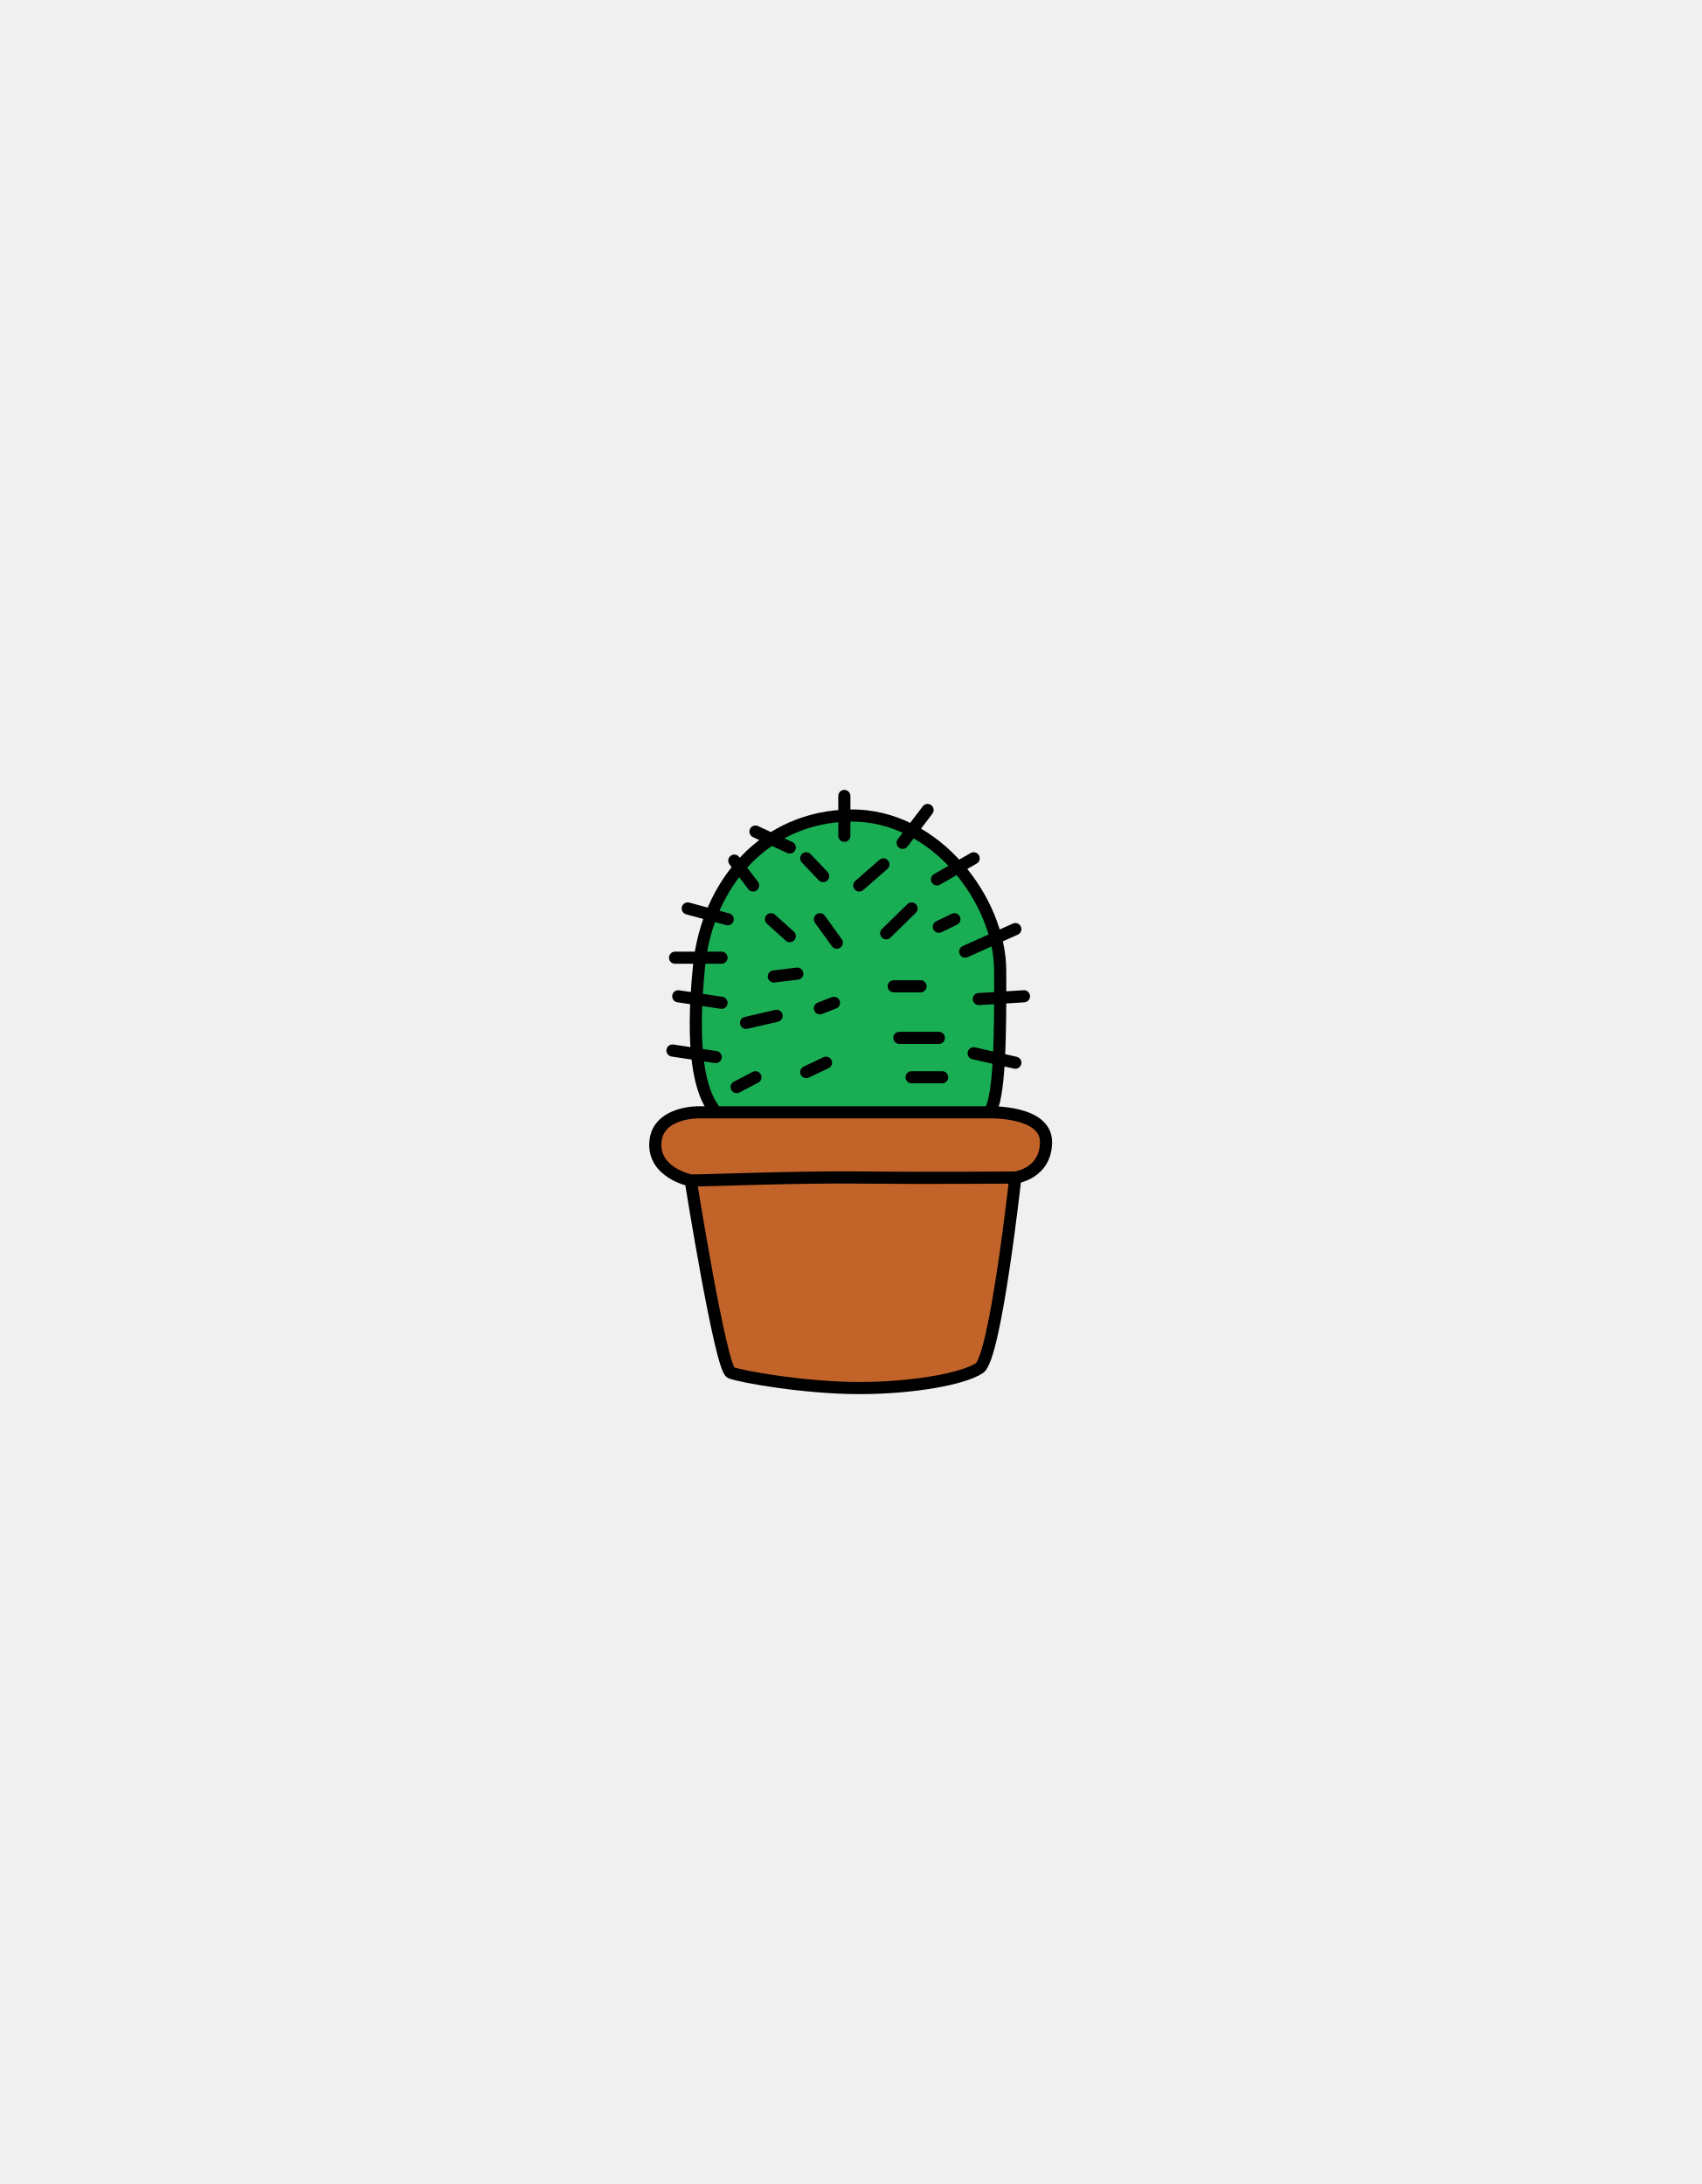
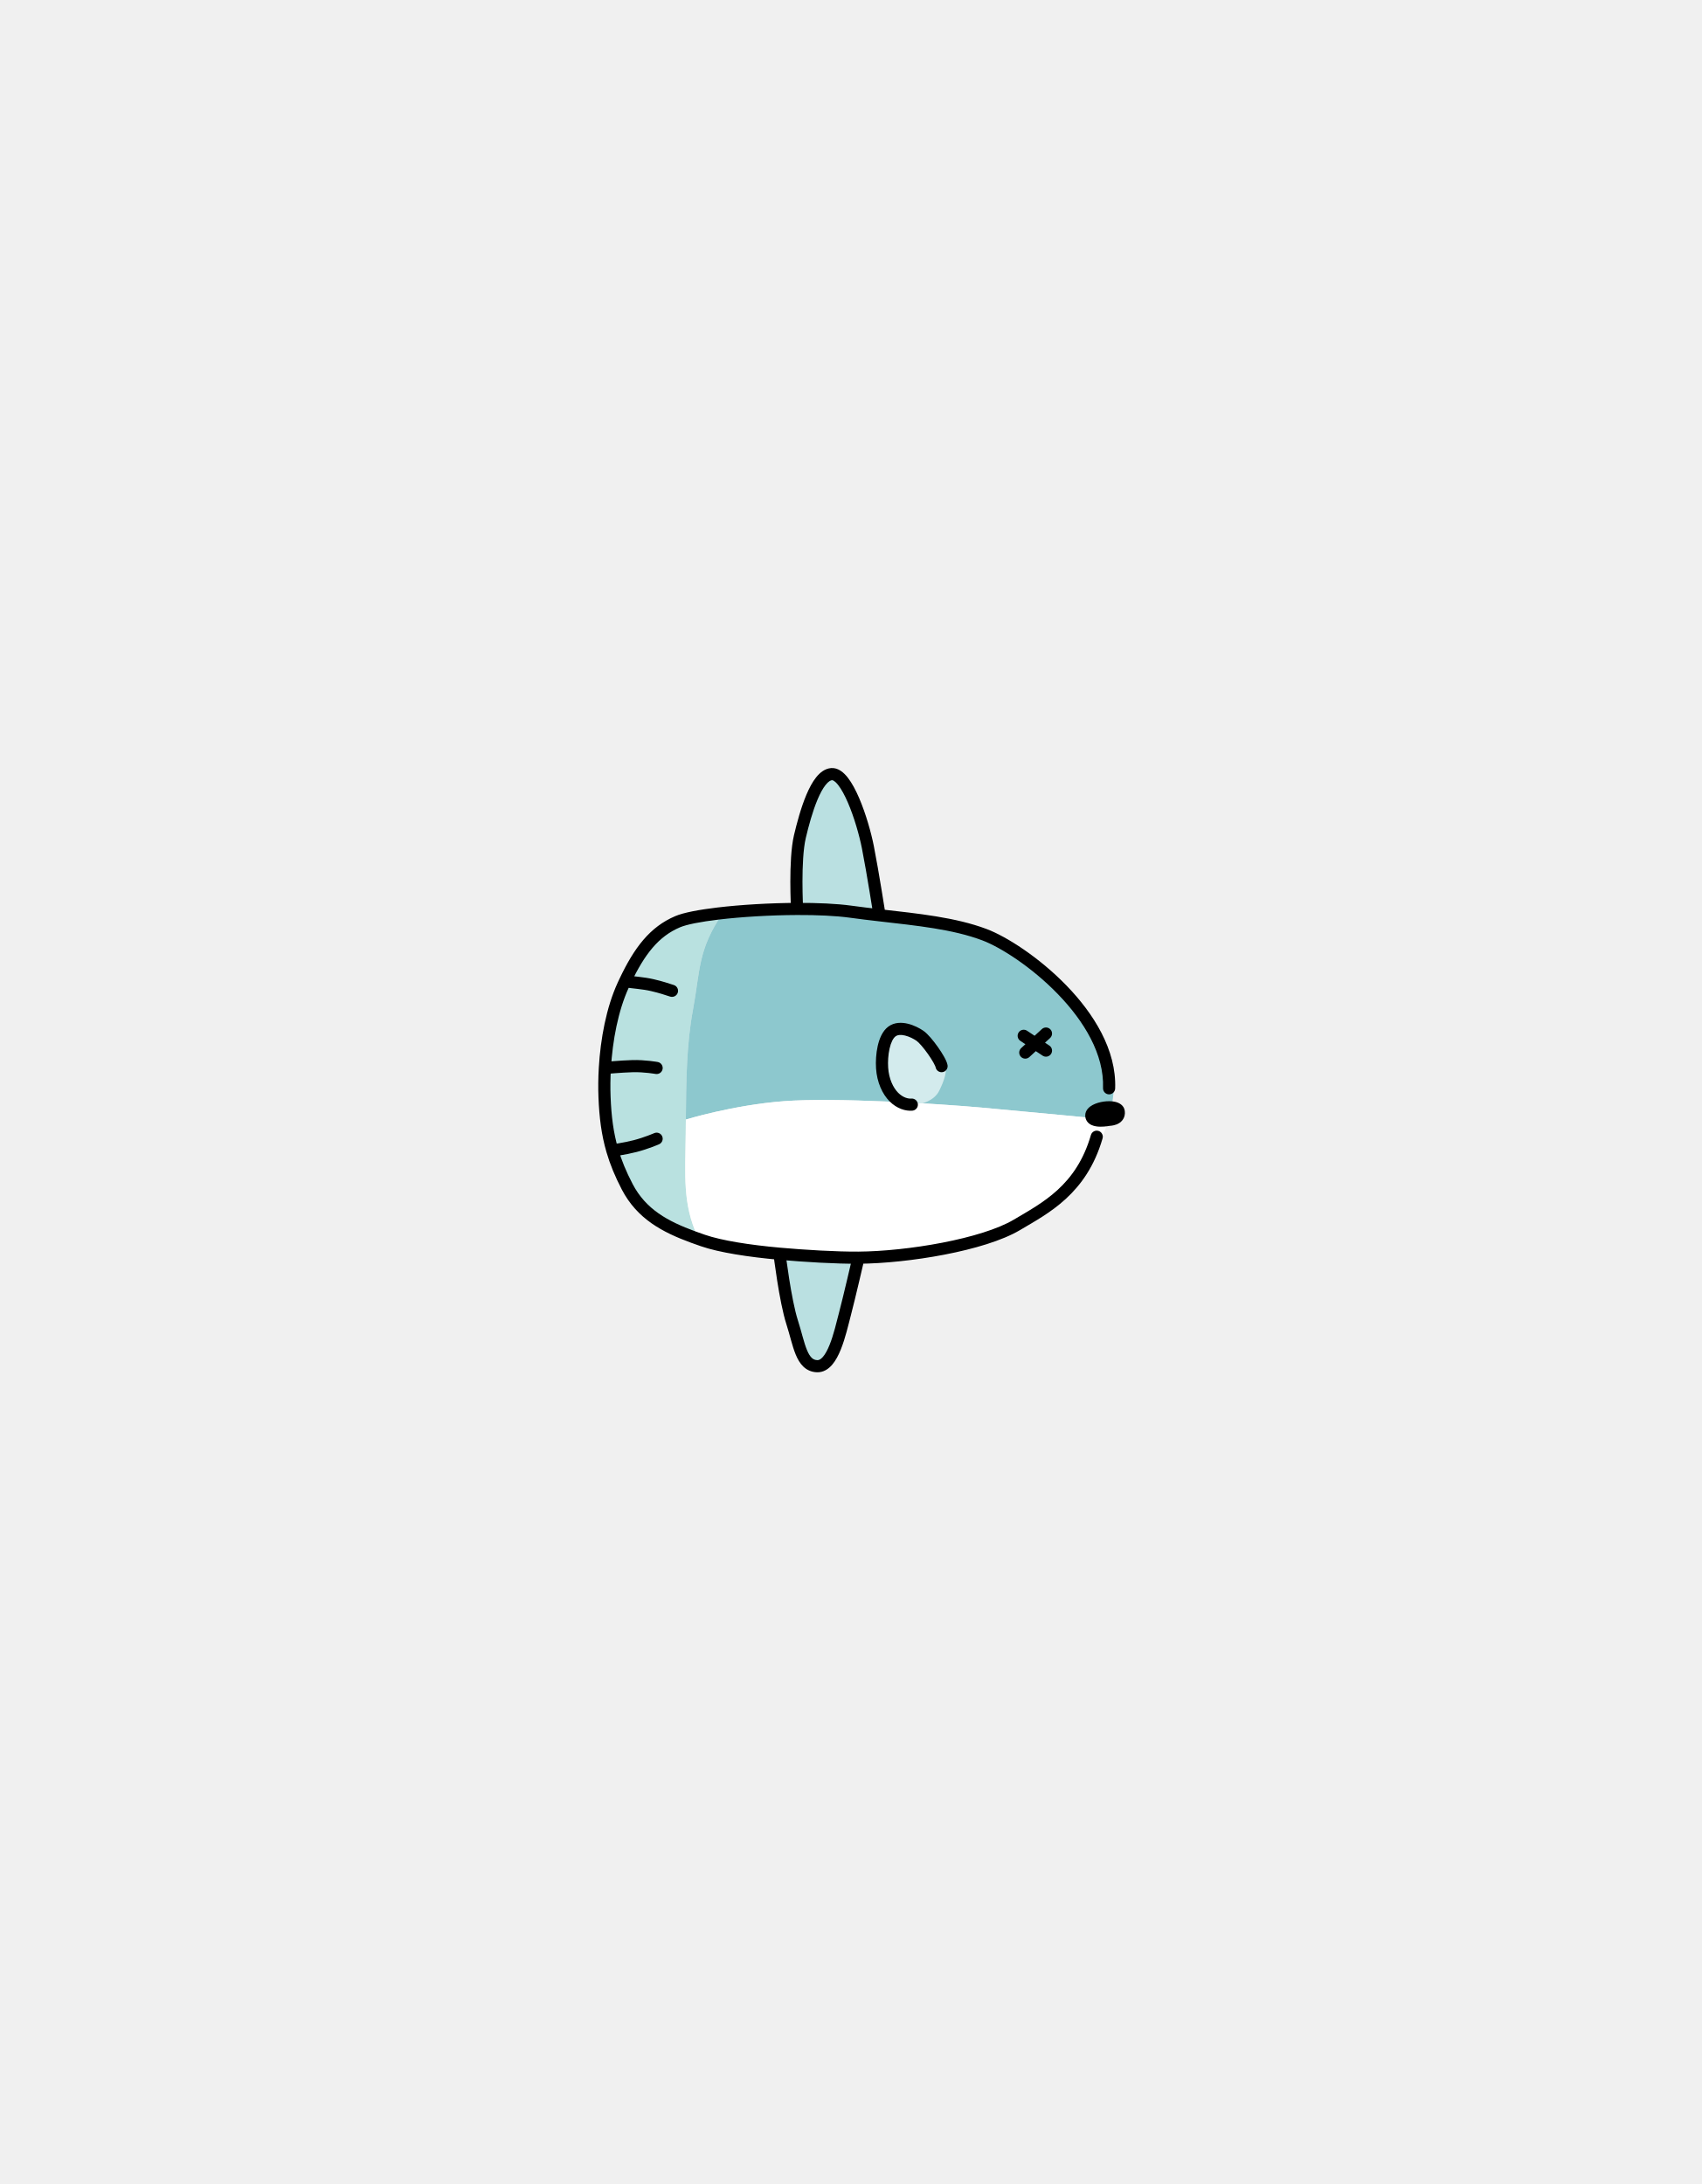
<svg xmlns="http://www.w3.org/2000/svg" width="701" height="900" viewBox="0 0 701 900" fill="none">
-   <path d="M354.045 485.242C380.677 485.544 418.354 485.242 418.354 485.242C418.354 485.242 430.894 483.727 431 470.689C431.105 457.652 407.658 458.375 407.658 458.375H295.139H288.034C288.034 458.375 270.996 457.978 270.042 470.689C269.089 483.401 284.592 486.449 284.592 486.449C288.034 486.6 327.414 484.94 354.045 485.242Z" fill="#C26329" />
-   <path d="M301.159 565.663C305.395 567.323 331.651 572 354.045 572C376.44 572 396.851 568.182 403.525 563.806C410.2 559.431 418.354 485.242 418.354 485.242C418.354 485.242 380.677 485.544 354.045 485.242C327.414 484.94 288.034 486.6 284.592 486.449C284.592 486.449 296.922 564.003 301.159 565.663Z" fill="#C26329" />
-   <path d="M288.034 398.044C284.592 432.081 288.034 450.456 295.139 458.375H407.658C411.811 453.114 412.275 427.767 412.1 399.649C411.925 371.531 385.91 335.709 350.571 336.069C315.232 336.429 291.477 364.007 288.034 398.044Z" fill="#1AAE54" />
-   <path d="M288.034 458.375L287.976 460.874L288.005 460.875H288.034V458.375ZM407.658 458.375V460.875H407.696L407.735 460.873L407.658 458.375ZM294.534 438.075C295.899 438.281 297.173 437.342 297.379 435.977C297.585 434.611 296.646 433.337 295.28 433.131L294.534 438.075ZM277.46 430.439C276.095 430.233 274.821 431.172 274.614 432.538C274.408 433.903 275.348 435.177 276.713 435.383L277.46 430.439ZM284.592 434.045L284.965 431.573L284.965 431.573L284.592 434.045ZM296.913 415.718C298.278 415.924 299.552 414.985 299.758 413.619C299.964 412.254 299.025 410.98 297.66 410.774L296.913 415.718ZM279.839 408.082C278.474 407.876 277.2 408.815 276.994 410.181C276.787 411.546 277.727 412.82 279.092 413.026L279.839 408.082ZM286.971 411.688L287.345 409.216L287.345 409.216L286.971 411.688ZM297.286 397.155C298.667 397.155 299.786 396.036 299.786 394.655C299.786 393.275 298.667 392.155 297.286 392.155V397.155ZM278.144 392.155C276.763 392.155 275.644 393.275 275.644 394.655C275.644 396.036 276.763 397.155 278.144 397.155V392.155ZM299.193 381.226C300.526 381.586 301.899 380.797 302.258 379.464C302.618 378.131 301.829 376.759 300.496 376.399L299.193 381.226ZM284.027 371.955C282.694 371.596 281.321 372.385 280.962 373.718C280.602 375.051 281.391 376.423 282.724 376.783L284.027 371.955ZM328.818 403.707C330.188 403.543 331.167 402.298 331.003 400.927C330.839 399.556 329.594 398.578 328.224 398.742L328.818 403.707ZM318.536 399.901C317.165 400.065 316.186 401.31 316.35 402.681C316.514 404.052 317.759 405.03 319.13 404.866L318.536 399.901ZM320.556 421.049C321.901 420.739 322.741 419.398 322.432 418.052C322.122 416.707 320.78 415.867 319.435 416.176L320.556 421.049ZM306.84 419.074C305.495 419.384 304.655 420.726 304.965 422.071C305.274 423.417 306.616 424.257 307.962 423.947L306.84 419.074ZM308.314 366.411C309.147 367.512 310.715 367.729 311.816 366.895C312.917 366.062 313.134 364.494 312.301 363.393L308.314 366.411ZM304.551 353.153C303.717 352.052 302.149 351.836 301.048 352.669C299.948 353.502 299.731 355.07 300.564 356.171L304.551 353.153ZM324.367 351.52C325.62 352.101 327.106 351.558 327.688 350.305C328.269 349.053 327.726 347.567 326.473 346.985L324.367 351.52ZM312.329 340.416C311.077 339.835 309.59 340.378 309.009 341.63C308.427 342.883 308.971 344.369 310.223 344.951L312.329 340.416ZM345.396 344.422C345.396 345.803 346.515 346.922 347.896 346.922C349.277 346.922 350.396 345.803 350.396 344.422L345.396 344.422ZM350.396 328C350.396 326.619 349.277 325.5 347.896 325.5C346.515 325.5 345.396 326.619 345.396 328L350.396 328ZM369.931 345.809C369.096 346.908 369.31 348.476 370.41 349.311C371.51 350.146 373.078 349.932 373.913 348.832L369.931 345.809ZM384.182 335.308C385.017 334.208 384.802 332.64 383.703 331.805C382.603 330.97 381.035 331.185 380.2 332.284L384.182 335.308ZM384.819 360.223C383.623 360.912 383.211 362.44 383.899 363.637C384.588 364.834 386.116 365.246 387.313 364.557L384.819 360.223ZM402.426 355.863C403.623 355.175 404.035 353.646 403.346 352.449C402.658 351.253 401.129 350.841 399.932 351.529L402.426 355.863ZM403.31 409.188C401.93 409.188 400.81 410.307 400.81 411.688C400.81 413.069 401.93 414.188 403.31 414.188V409.188ZM422.071 413.049C423.449 412.96 424.494 411.771 424.406 410.393C424.317 409.016 423.128 407.97 421.751 408.059L422.071 413.049ZM401.731 431.607C400.384 431.302 399.046 432.146 398.741 433.493C398.436 434.84 399.28 436.178 400.627 436.483L401.731 431.607ZM417.802 440.371C419.149 440.676 420.488 439.832 420.793 438.485C421.097 437.138 420.253 435.8 418.906 435.495L417.802 440.371ZM396.668 389.863C395.408 390.428 394.845 391.908 395.411 393.167C395.976 394.427 397.455 394.99 398.715 394.425L396.668 389.863ZM419.378 385.151C420.638 384.585 421.2 383.106 420.635 381.846C420.07 380.587 418.59 380.024 417.331 380.589L419.378 385.151ZM363.392 382.822C362.405 383.788 362.388 385.371 363.354 386.357C364.319 387.344 365.902 387.361 366.889 386.395L363.392 382.822ZM377.352 376.156C378.339 375.19 378.356 373.607 377.39 372.62C376.424 371.634 374.841 371.617 373.855 372.582L377.352 376.156ZM368.241 403.941C366.86 403.941 365.741 405.06 365.741 406.441C365.741 407.822 366.86 408.941 368.241 408.941V403.941ZM379.285 408.941C380.665 408.941 381.785 407.822 381.785 406.441C381.785 405.06 380.665 403.941 379.285 403.941V408.941ZM370.566 425.193C369.185 425.193 368.066 426.313 368.066 427.693C368.066 429.074 369.185 430.193 370.566 430.193V425.193ZM386.841 430.193C388.222 430.193 389.341 429.074 389.341 427.693C389.341 426.313 388.222 425.193 386.841 425.193V430.193ZM375.603 441.422C374.223 441.422 373.103 442.542 373.103 443.922C373.103 445.303 374.223 446.422 375.603 446.422V441.422ZM388.197 446.422C389.578 446.422 390.697 445.303 390.697 443.922C390.697 442.542 389.578 441.422 388.197 441.422V446.422ZM341.412 440.191C342.659 439.599 343.19 438.108 342.598 436.861C342.006 435.614 340.515 435.083 339.267 435.675L341.412 440.191ZM331.13 439.539C329.882 440.131 329.351 441.622 329.944 442.87C330.536 444.117 332.027 444.648 333.274 444.056L331.13 439.539ZM312.436 446.137C313.659 445.497 314.131 443.986 313.491 442.763C312.851 441.54 311.34 441.067 310.117 441.708L312.436 446.137ZM302.367 445.765C301.143 446.405 300.671 447.916 301.311 449.139C301.952 450.362 303.462 450.835 304.685 450.195L302.367 445.765ZM323.751 387.629C324.778 388.551 326.359 388.465 327.281 387.438C328.203 386.41 328.118 384.83 327.09 383.907L323.751 387.629ZM319.34 376.952C318.312 376.03 316.732 376.115 315.81 377.143C314.887 378.171 314.973 379.751 316 380.673L319.34 376.952ZM337.365 362.76C338.316 363.761 339.898 363.801 340.899 362.85C341.9 361.899 341.941 360.317 340.99 359.316L337.365 362.76ZM334.014 351.974C333.063 350.973 331.481 350.933 330.48 351.884C329.479 352.835 329.438 354.417 330.389 355.418L334.014 351.974ZM352.399 363.021C351.36 363.93 351.255 365.51 352.164 366.549C353.074 367.588 354.653 367.693 355.692 366.783L352.399 363.021ZM365.625 358.089C366.663 357.18 366.768 355.6 365.859 354.561C364.95 353.522 363.37 353.417 362.331 354.327L365.625 358.089ZM385.753 379.653C384.51 380.254 383.989 381.749 384.59 382.992C385.191 384.235 386.686 384.756 387.929 384.155L385.753 379.653ZM394.323 381.063C395.566 380.462 396.087 378.968 395.486 377.725C394.885 376.481 393.39 375.961 392.147 376.562L394.323 381.063ZM344.545 415.574C345.831 415.071 346.465 413.62 345.962 412.335C345.458 411.049 344.008 410.415 342.722 410.918L344.545 415.574ZM336.91 413.193C335.624 413.697 334.99 415.147 335.493 416.433C335.996 417.718 337.446 418.353 338.732 417.849L336.91 413.193ZM342.769 389.936C343.577 391.056 345.14 391.308 346.26 390.5C347.379 389.691 347.631 388.129 346.823 387.009L342.769 389.936ZM339.848 377.349C339.039 376.23 337.477 375.978 336.357 376.786C335.238 377.594 334.986 379.157 335.794 380.276L339.848 377.349ZM300.247 567.991C301.547 568.5 304.199 569.14 307.577 569.806C311.036 570.488 315.462 571.236 320.448 571.93C330.41 573.316 342.695 574.5 354.045 574.5L354.045 569.5C343.001 569.5 330.961 568.345 321.137 566.978C316.231 566.295 311.899 565.562 308.544 564.9C305.107 564.223 302.889 563.656 302.07 563.335L300.247 567.991ZM354.045 574.5C365.375 574.5 376.219 573.535 385.104 572.008C393.858 570.503 401.088 568.393 404.896 565.897L402.155 561.715C399.288 563.595 392.976 565.582 384.257 567.08C375.669 568.556 365.11 569.5 354.045 569.5L354.045 574.5ZM404.896 565.897C405.848 565.273 406.513 564.271 406.988 563.398C407.503 562.451 407.983 561.293 408.437 560.004C409.347 557.422 410.238 554.055 411.097 550.233C412.82 542.574 414.476 532.82 415.915 523.255C417.356 513.679 418.587 504.246 419.457 497.209C419.892 493.69 420.238 490.769 420.474 488.726C420.593 487.705 420.684 486.903 420.745 486.356C420.776 486.083 420.8 485.873 420.815 485.732C420.823 485.661 420.829 485.607 420.833 485.571C420.835 485.553 420.837 485.539 420.838 485.53C420.838 485.525 420.839 485.521 420.839 485.519C420.839 485.518 420.839 485.517 420.839 485.516C420.839 485.516 420.839 485.515 418.354 485.242C415.869 484.969 415.869 484.969 415.869 484.97C415.869 484.97 415.869 484.971 415.869 484.972C415.869 484.974 415.868 484.977 415.868 484.982C415.867 484.99 415.865 485.004 415.863 485.021C415.86 485.056 415.854 485.109 415.846 485.179C415.83 485.318 415.807 485.525 415.777 485.796C415.716 486.338 415.625 487.135 415.507 488.151C415.272 490.182 414.928 493.091 414.495 496.596C413.628 503.606 412.403 512.993 410.971 522.511C409.537 532.04 407.902 541.654 406.219 549.136C405.376 552.885 404.535 556.032 403.721 558.344C403.313 559.503 402.934 560.387 402.596 561.008C402.218 561.703 402.037 561.792 402.155 561.715L404.896 565.897ZM418.354 485.242C418.334 482.742 418.334 482.742 418.334 482.742C418.334 482.742 418.333 482.742 418.333 482.742C418.331 482.742 418.33 482.742 418.327 482.742C418.323 482.742 418.316 482.742 418.307 482.742C418.289 482.743 418.262 482.743 418.226 482.743C418.154 482.744 418.047 482.744 417.906 482.745C417.624 482.748 417.206 482.751 416.666 482.755C415.584 482.762 414.009 482.773 412.036 482.785C408.09 482.808 402.55 482.836 396.179 482.855C383.434 482.893 367.371 482.893 354.074 482.742L354.017 487.742C367.351 487.893 383.442 487.893 396.194 487.855C402.571 487.836 408.116 487.808 412.066 487.785C414.041 487.773 415.618 487.762 416.701 487.754C417.243 487.751 417.661 487.747 417.944 487.745C418.085 487.744 418.193 487.743 418.265 487.743C418.301 487.743 418.328 487.742 418.347 487.742C418.356 487.742 418.363 487.742 418.367 487.742C418.37 487.742 418.371 487.742 418.372 487.742C418.373 487.742 418.373 487.742 418.374 487.742C418.374 487.742 418.374 487.742 418.354 485.242ZM354.074 482.742C340.707 482.591 324.164 482.932 310.557 483.29C296.823 483.652 286.306 484.022 284.702 483.952L284.483 488.947C286.32 489.027 297.214 488.643 310.689 488.288C324.29 487.93 340.752 487.592 354.017 487.742L354.074 482.742ZM284.592 486.449C282.123 486.842 282.123 486.842 282.123 486.843C282.123 486.843 282.123 486.844 282.124 486.845C282.124 486.848 282.125 486.852 282.125 486.856C282.127 486.866 282.129 486.88 282.132 486.899C282.138 486.937 282.147 486.992 282.159 487.066C282.182 487.214 282.217 487.432 282.263 487.717C282.355 488.287 282.49 489.123 282.663 490.186C283.008 492.313 283.507 495.353 284.119 499.006C285.343 506.31 287.019 516.071 288.828 525.887C290.636 535.695 292.583 545.591 294.348 553.154C295.229 556.927 296.077 560.175 296.853 562.557C297.238 563.739 297.63 564.786 298.029 565.6C298.227 566.004 298.462 566.424 298.743 566.796C298.982 567.112 299.466 567.685 300.247 567.991L302.07 563.335C302.356 563.447 302.537 563.592 302.617 563.663C302.661 563.703 302.692 563.735 302.709 563.754C302.717 563.763 302.724 563.771 302.728 563.776C302.727 563.775 302.733 563.783 302.732 563.781C302.73 563.779 302.735 563.786 302.733 563.783C302.731 563.78 302.735 563.785 302.732 563.781C302.729 563.777 302.732 563.781 302.728 563.776C302.725 563.772 302.721 563.765 302.715 563.756C302.703 563.738 302.687 563.713 302.668 563.68C302.628 563.612 302.578 563.52 302.519 563.4C302.272 562.896 301.965 562.106 301.607 561.008C300.898 558.832 300.088 555.749 299.217 552.017C297.479 544.572 295.549 534.768 293.745 524.98C291.942 515.201 290.271 505.469 289.05 498.18C288.44 494.536 287.943 491.504 287.598 489.384C287.425 488.323 287.291 487.491 287.2 486.924C287.154 486.64 287.12 486.423 287.096 486.277C287.085 486.204 287.076 486.149 287.07 486.112C287.067 486.093 287.065 486.08 287.063 486.07C287.062 486.066 287.062 486.062 287.062 486.06C287.061 486.059 287.061 486.058 287.061 486.057C287.061 486.057 287.061 486.057 284.592 486.449ZM272.535 470.876C272.904 465.957 276.272 463.469 280.201 462.132C282.155 461.467 284.114 461.148 285.606 460.999C286.346 460.925 286.957 460.894 287.375 460.881C287.584 460.875 287.744 460.873 287.847 460.873C287.898 460.873 287.935 460.873 287.957 460.874C287.968 460.874 287.975 460.874 287.979 460.874C287.98 460.874 287.981 460.874 287.98 460.874C287.98 460.874 287.98 460.874 287.979 460.874C287.979 460.874 287.978 460.874 287.978 460.874C287.977 460.874 287.976 460.874 288.034 458.375C288.093 455.875 288.092 455.875 288.09 455.875C288.09 455.875 288.089 455.875 288.088 455.875C288.086 455.875 288.084 455.875 288.082 455.875C288.078 455.875 288.072 455.875 288.065 455.875C288.052 455.875 288.035 455.874 288.014 455.874C287.971 455.874 287.912 455.873 287.839 455.873C287.692 455.874 287.485 455.876 287.226 455.884C286.708 455.899 285.98 455.936 285.108 456.024C283.376 456.197 281.016 456.573 278.591 457.398C273.762 459.041 268.134 462.71 267.549 470.502L272.535 470.876ZM407.658 458.375C407.735 460.873 407.734 460.873 407.734 460.873C407.734 460.873 407.733 460.874 407.733 460.874C407.733 460.874 407.733 460.874 407.734 460.874C407.735 460.873 407.737 460.873 407.741 460.873C407.748 460.873 407.761 460.873 407.78 460.872C407.816 460.872 407.874 460.87 407.952 460.87C408.107 460.868 408.341 460.866 408.643 460.869C409.247 460.874 410.118 460.896 411.165 460.961C413.273 461.091 416.039 461.394 418.767 462.069C421.528 462.754 424.048 463.771 425.825 465.209C427.515 466.576 428.519 468.291 428.5 470.669L433.5 470.71C433.533 466.569 431.646 463.485 428.969 461.321C426.38 459.227 423.057 457.981 419.97 457.216C416.849 456.443 413.759 456.112 411.474 455.97C410.325 455.899 409.365 455.875 408.687 455.869C408.348 455.866 408.078 455.868 407.89 455.87C407.796 455.871 407.722 455.872 407.67 455.874C407.644 455.874 407.624 455.875 407.609 455.875C407.601 455.875 407.595 455.875 407.59 455.876C407.588 455.876 407.586 455.876 407.584 455.876C407.584 455.876 407.583 455.876 407.582 455.876C407.581 455.876 407.581 455.876 407.658 458.375ZM428.5 470.669C428.455 476.206 425.849 479.116 423.293 480.747C421.968 481.592 420.628 482.104 419.611 482.403C419.106 482.551 418.692 482.644 418.415 482.698C418.277 482.725 418.173 482.742 418.111 482.752C418.08 482.756 418.059 482.759 418.049 482.761C418.045 482.761 418.043 482.762 418.043 482.762C418.044 482.761 418.045 482.761 418.047 482.761C418.048 482.761 418.049 482.761 418.05 482.761C418.051 482.761 418.052 482.76 418.052 482.76C418.053 482.76 418.054 482.76 418.354 485.242C418.654 487.724 418.655 487.724 418.657 487.724C418.657 487.724 418.659 487.724 418.66 487.723C418.662 487.723 418.664 487.723 418.666 487.723C418.671 487.722 418.677 487.721 418.683 487.72C418.696 487.719 418.712 487.717 418.731 487.714C418.769 487.709 418.818 487.702 418.879 487.692C419.001 487.673 419.167 487.645 419.372 487.605C419.781 487.526 420.347 487.398 421.02 487.2C422.356 486.808 424.158 486.126 425.982 484.962C429.722 482.576 433.439 478.21 433.5 470.71L428.5 470.669ZM288.034 460.875H295.139V455.875H288.034V460.875ZM297 456.705C293.931 453.285 291.398 447.291 290.109 437.672C288.826 428.098 288.811 415.208 290.522 398.296L285.547 397.792C283.815 414.918 283.8 428.233 285.154 438.336C286.501 448.393 289.242 455.546 293.278 460.044L297 456.705ZM290.522 398.296C293.865 365.231 316.806 338.913 350.596 338.568L350.545 333.569C313.657 333.944 289.088 362.782 285.547 397.792L290.522 398.296ZM350.596 338.568C367.37 338.398 382.059 346.811 392.646 358.832C403.257 370.88 409.517 386.302 409.6 399.664L414.6 399.633C414.508 384.878 407.673 368.329 396.398 355.527C385.099 342.698 369.112 333.38 350.545 333.569L350.596 338.568ZM295.139 460.875H407.658V455.875H295.139V460.875ZM409.6 399.664C409.688 413.722 409.614 427.017 409.006 437.438C408.702 442.652 408.267 447.083 407.666 450.501C407.366 452.209 407.032 453.616 406.672 454.716C406.302 455.848 405.951 456.502 405.695 456.826L409.62 459.924C410.402 458.933 410.975 457.643 411.424 456.272C411.883 454.869 412.266 453.213 412.591 451.366C413.24 447.673 413.689 443.023 413.998 437.729C414.616 427.132 414.688 413.694 414.6 399.633L409.6 399.664ZM284.592 486.449C285.074 483.996 285.075 483.996 285.076 483.996C285.076 483.997 285.077 483.997 285.078 483.997C285.078 483.997 285.079 483.997 285.079 483.997C285.08 483.997 285.08 483.997 285.079 483.997C285.077 483.997 285.071 483.995 285.062 483.993C285.043 483.99 285.011 483.983 284.966 483.973C284.875 483.952 284.734 483.919 284.548 483.872C284.178 483.777 283.636 483.625 282.982 483.405C281.666 482.962 279.95 482.258 278.286 481.217C274.966 479.139 272.154 475.956 272.535 470.876L267.549 470.502C266.977 478.134 271.44 482.831 275.633 485.455C277.726 486.765 279.826 487.618 281.387 488.144C282.172 488.408 282.834 488.594 283.307 488.715C283.544 488.776 283.735 488.821 283.871 488.851C283.939 488.866 283.994 488.878 284.034 488.887C284.054 488.891 284.07 488.894 284.083 488.897C284.089 488.898 284.095 488.899 284.099 488.9C284.101 488.901 284.103 488.901 284.105 488.901C284.106 488.901 284.107 488.902 284.108 488.902C284.109 488.902 284.11 488.902 284.592 486.449ZM295.28 433.131L284.965 431.573L284.219 436.517L294.534 438.075L295.28 433.131ZM284.965 431.573L277.46 430.439L276.713 435.383L284.219 436.517L284.965 431.573ZM297.66 410.774L287.345 409.216L286.598 414.16L296.913 415.718L297.66 410.774ZM287.345 409.216L279.839 408.082L279.092 413.026L286.598 414.16L287.345 409.216ZM297.286 392.155H278.144V397.155H297.286V392.155ZM300.496 376.399L284.027 371.955L282.724 376.783L299.193 381.226L300.496 376.399ZM328.224 398.742L318.536 399.901L319.13 404.866L328.818 403.707L328.224 398.742ZM319.435 416.176L306.84 419.074L307.962 423.947L320.556 421.049L319.435 416.176ZM312.301 363.393L304.551 353.153L300.564 356.171L308.314 366.411L312.301 363.393ZM326.473 346.985L312.329 340.416L310.223 344.951L324.367 351.52L326.473 346.985ZM350.396 344.422C350.396 343.031 350.396 332.895 350.396 328L345.396 328C345.396 332.895 345.396 343.031 345.396 344.422L350.396 344.422ZM373.913 348.832L384.182 335.308L380.2 332.284L369.931 345.809L373.913 348.832ZM387.313 364.557L402.426 355.863L399.932 351.529L384.819 360.223L387.313 364.557ZM403.31 414.188C404.192 414.188 416.285 413.421 422.071 413.049L421.751 408.059C418.813 408.248 414.359 408.531 410.543 408.767C408.635 408.885 406.888 408.991 405.572 409.068C404.914 409.106 404.366 409.137 403.961 409.158C403.759 409.168 403.596 409.176 403.476 409.181C403.337 409.187 403.297 409.188 403.31 409.188V414.188ZM400.627 436.483L417.802 440.371L418.906 435.495L401.731 431.607L400.627 436.483ZM398.715 394.425L419.378 385.151L417.331 380.589L396.668 389.863L398.715 394.425ZM366.889 386.395L377.352 376.156L373.855 372.582L363.392 382.822L366.889 386.395ZM368.241 408.941H379.285V403.941H368.241V408.941ZM370.566 430.193H386.841V425.193H370.566V430.193ZM375.603 446.422H388.197V441.422H375.603V446.422ZM339.267 435.675L331.13 439.539L333.274 444.056L341.412 440.191L339.267 435.675ZM310.117 441.708L302.367 445.765L304.685 450.195L312.436 446.137L310.117 441.708ZM327.09 383.907L319.34 376.952L316 380.673L323.751 387.629L327.09 383.907ZM340.99 359.316L334.014 351.974L330.389 355.418L337.365 362.76L340.99 359.316ZM355.692 366.783L365.625 358.089L362.331 354.327L352.399 363.021L355.692 366.783ZM387.929 384.155L394.323 381.063L392.147 376.562L385.753 379.653L387.929 384.155ZM342.722 410.918L336.91 413.193L338.732 417.849L344.545 415.574L342.722 410.918ZM346.823 387.009L339.848 377.349L335.794 380.276L342.769 389.936L346.823 387.009Z" fill="black" />
+   <path d="M330.266 374.566C338.568 374.534 346.368 374.878 352.286 375.696C356.269 376.246 360.235 376.719 364.157 377.172C364.157 377.172 361.488 359.882 359.378 349.136C357.268 338.389 350.762 318.482 344.432 319.01C338.103 319.539 333.707 335.041 331.421 344.731C329.136 354.42 330.266 374.566 330.266 374.566Z" fill="#BAE0E1" />
+   <path d="M355.51 518.273C346.357 518.336 333.385 517.57 323.034 516.64C323.034 516.64 325.358 535.971 328.249 544.953C331.14 553.935 331.974 562.769 338.509 562.997C345.044 563.226 347.972 548.984 349.871 541.776C351.769 534.567 355.51 518.273 355.51 518.273Z" fill="#BAE0E1" />
+   <path d="M251.085 452.053C251.634 466.224 253.833 476.405 260.424 489.062C266.317 500.379 276.051 505.537 287.467 509.747C281.159 495.71 282.366 484.611 282.542 466.818C282.559 465.074 282.573 463.339 282.587 461.612L282.589 461.355C282.715 445.555 282.849 430.463 285.531 416.08C288.52 400.049 287.467 391.416 297.708 376.466C290.263 377.357 284.239 378.511 281.159 379.822C271.135 384.087 264.954 392.48 258.775 405.963C252.596 419.446 250.536 437.882 251.085 452.053Z" fill="#B9E1E0" />
+   <path d="M389.677 439.344C389.259 436.911 384.401 428.352 380.8 426.842C377.199 425.331 372.593 422.562 369.244 425.08C365.894 427.597 364.889 434.897 365.224 440.099C365.559 445.302 367.569 449.581 370.081 452.098C372.593 454.616 375.441 455.371 377.451 455.203C379.46 455.035 384.82 453.727 386.914 449.581C389.007 445.435 390.096 441.778 389.677 439.344Z" fill="#D3EBED" />
+   <path fill-rule="evenodd" clip-rule="evenodd" d="M458.976 447.375C460.075 417.52 423.001 391.104 407.347 385.188C394.825 380.455 379.843 378.981 364.157 377.172C360.235 376.719 356.269 376.246 352.286 375.696C346.368 374.878 338.568 374.534 330.266 374.566C319.222 374.61 307.288 375.32 297.708 376.466C287.467 391.416 288.52 400.049 285.531 416.08C282.849 430.463 282.715 445.555 282.589 461.355C282.589 461.355 302.059 455.367 323.034 453.781C344.01 452.195 386.806 454.838 404.389 456.424C421.971 458.009 456.738 461.355 456.738 461.355C458 456.988 458.794 452.327 458.976 447.375ZM380.8 426.842C384.401 428.352 389.259 436.911 389.677 439.344C390.096 441.778 389.007 445.435 386.914 449.581C384.82 453.727 379.46 455.035 377.451 455.203C375.441 455.371 372.593 454.616 370.081 452.098C367.569 449.581 365.559 445.302 365.224 440.099C364.889 434.897 365.894 427.597 369.244 425.08C372.593 422.562 377.199 425.331 380.8 426.842Z" fill="#8DC8CE" />
+   <path d="M355.51 518.273C375.694 518.136 406.798 513.002 420.666 504.747C432.234 497.861 450.394 483.317 456.738 461.355C456.738 461.355 421.971 458.009 404.389 456.424C386.806 454.838 344.01 452.195 323.034 453.781C302.059 455.367 282.589 461.355 282.589 461.355L282.587 461.612C282.573 463.339 282.559 465.074 282.542 466.818C282.366 484.611 281.159 495.71 287.467 509.747C288.82 510.246 290.197 510.732 291.594 511.213C298.798 513.695 310.557 515.518 323.034 516.64C333.385 517.57 346.357 518.336 355.51 518.273Z" fill="white" />
+   <path d="M449.653 459.663C449.653 456.361 460.56 454.82 460.973 458.136C461.385 461.452 456.983 461.452 456.983 461.452C456.983 461.452 449.653 462.965 449.653 459.663Z" fill="black" />
+   <path d="M454.484 448.384C454.433 449.763 455.511 450.923 456.891 450.974C458.27 451.025 459.43 449.948 459.481 448.568L454.484 448.384ZM419.008 504.747L420.284 506.896L419.008 504.747ZM353.72 518.273L353.703 515.773L353.72 518.273ZM289.675 511.213L290.488 508.849L289.675 511.213ZM258.443 489.062L260.659 487.906L260.659 487.906L258.443 489.062ZM249.085 452.053L251.583 451.956L249.085 452.053ZM256.791 405.963L254.519 404.919L256.791 405.963ZM279.22 379.822L278.242 377.521L279.22 379.822ZM350.49 375.696L350.148 378.172L350.148 378.172L350.49 375.696ZM405.661 385.188L406.544 382.849L405.661 385.188ZM362.385 377.172L362.099 379.655L362.385 377.172ZM295.802 376.466L295.505 373.984L295.802 376.466ZM285.541 509.747L284.677 512.093L285.541 509.747ZM454.293 469.12C454.677 467.794 453.913 466.408 452.587 466.024C451.261 465.64 449.874 466.404 449.49 467.73L454.293 469.12ZM385.493 439.769C385.727 441.13 387.02 442.042 388.381 441.808C389.742 441.573 390.654 440.28 390.42 438.919L385.493 439.769ZM375.913 457.695C377.288 457.58 378.311 456.371 378.196 454.996C378.082 453.62 376.873 452.597 375.497 452.712L375.913 457.695ZM456.983 461.452V458.952H456.727L456.477 459.003L456.983 461.452ZM252.28 474.058L249.88 474.757L252.28 474.058ZM271.545 471.545C272.812 470.996 273.394 469.524 272.846 468.257C272.297 466.99 270.825 466.408 269.558 466.956L271.545 471.545ZM270.112 442.56C271.471 442.803 272.77 441.899 273.013 440.539C273.256 439.18 272.351 437.881 270.992 437.638L270.112 442.56ZM276.117 410.682C277.432 411.104 278.839 410.38 279.261 409.065C279.683 407.751 278.959 406.343 277.644 405.921L276.117 410.682ZM432.671 427.753C433.687 426.818 433.754 425.237 432.819 424.22C431.885 423.204 430.303 423.137 429.287 424.072L432.671 427.753ZM420.756 431.914C419.74 432.848 419.673 434.43 420.608 435.446C421.542 436.463 423.124 436.529 424.14 435.595L420.756 431.914ZM423.182 424.76C422.032 423.995 420.48 424.308 419.716 425.458C418.952 426.608 419.264 428.159 420.414 428.924L423.182 424.76ZM429.595 435.026C430.745 435.79 432.296 435.478 433.061 434.328C433.825 433.178 433.512 431.626 432.363 430.862L429.595 435.026ZM417.731 502.597C411.169 506.495 400.256 509.779 388.262 512.1C376.336 514.407 363.643 515.706 353.703 515.773L353.737 520.773C364.022 520.703 377.024 519.366 389.212 517.009C401.332 514.664 412.95 511.253 420.284 506.896L417.731 502.597ZM404.779 387.527C412.21 390.33 425.016 398.451 435.822 409.595C446.663 420.774 454.997 434.48 454.484 448.384L459.481 448.568C460.069 432.617 450.585 417.636 439.411 406.114C428.203 394.557 414.798 385.962 406.544 382.849L404.779 387.527ZM353.703 515.773C344.646 515.835 331.736 515.077 321.402 514.15L320.956 519.13C331.365 520.064 344.452 520.837 353.737 520.773L353.703 515.773ZM321.402 514.15C308.925 513.031 297.402 511.225 290.488 508.849L288.863 513.577C296.388 516.164 308.427 518.006 320.956 519.13L321.402 514.15ZM321.179 516.64C318.697 516.939 318.697 516.939 318.697 516.939C318.697 516.939 318.697 516.94 318.697 516.94C318.697 516.941 318.697 516.942 318.697 516.943C318.698 516.946 318.698 516.95 318.699 516.955C318.7 516.965 318.702 516.979 318.704 516.998C318.709 517.036 318.716 517.092 318.725 517.166C318.743 517.312 318.77 517.527 318.805 517.803C318.875 518.355 318.978 519.152 319.111 520.135C319.376 522.101 319.76 524.818 320.236 527.82C321.179 533.766 322.51 541.023 324.025 545.721L328.783 544.186C327.402 539.902 326.12 533.002 325.174 527.037C324.706 524.083 324.327 521.405 324.066 519.466C323.935 518.497 323.833 517.714 323.765 517.173C323.731 516.903 323.704 516.694 323.687 516.553C323.678 516.482 323.672 516.429 323.667 516.393C323.665 516.375 323.664 516.362 323.663 516.353C323.662 516.349 323.662 516.346 323.661 516.344C323.661 516.343 323.661 516.342 323.661 516.341C323.661 516.341 323.661 516.341 323.661 516.341C323.661 516.341 323.661 516.341 321.179 516.64ZM324.025 545.721C324.73 547.906 325.305 550.068 325.905 552.205C326.493 554.299 327.108 556.382 327.865 558.213C328.618 560.034 329.589 561.804 330.994 563.15C332.468 564.561 334.327 565.417 336.598 565.496L336.772 560.499C335.77 560.464 335.069 560.129 334.453 559.539C333.769 558.884 333.122 557.841 332.486 556.302C331.854 554.774 331.307 552.95 330.719 550.854C330.143 548.802 329.527 546.491 328.783 544.186L324.025 545.721ZM336.598 565.496C339.266 565.589 341.343 564.168 342.849 562.428C344.339 560.707 345.502 558.428 346.438 556.111C348.305 551.487 349.572 545.879 350.487 542.414L345.652 541.138C344.665 544.881 343.514 549.999 341.802 554.239C340.947 556.355 340.03 558.045 339.069 559.155C338.124 560.247 337.379 560.52 336.772 560.499L336.598 565.496ZM350.487 542.414C351.447 538.773 352.867 532.867 354.041 527.896C354.629 525.405 355.158 523.14 355.539 521.498C355.73 520.677 355.884 520.011 355.991 519.55C356.044 519.32 356.085 519.141 356.113 519.02C356.127 518.959 356.138 518.913 356.145 518.881C356.149 518.866 356.151 518.854 356.153 518.846C356.154 518.842 356.155 518.839 356.155 518.837C356.156 518.836 356.156 518.835 356.156 518.835C356.156 518.834 356.156 518.834 356.156 518.834C356.156 518.834 356.156 518.834 353.72 518.273C351.283 517.713 351.283 517.713 351.283 517.713C351.283 517.713 351.283 517.713 351.283 517.714C351.283 517.714 351.283 517.715 351.283 517.716C351.282 517.718 351.282 517.721 351.281 517.724C351.279 517.732 351.276 517.744 351.273 517.759C351.266 517.79 351.255 517.836 351.241 517.897C351.213 518.017 351.172 518.195 351.119 518.425C351.013 518.883 350.859 519.547 350.669 520.366C350.289 522.004 349.761 524.263 349.175 526.747C347.999 531.724 346.594 537.57 345.652 541.138L350.487 542.414ZM328.435 377.066C336.701 377.034 344.384 377.377 350.148 378.172L350.832 373.219C344.734 372.378 336.787 372.034 328.415 372.066L328.435 377.066ZM328.425 374.566C330.921 374.426 330.921 374.426 330.921 374.426C330.921 374.426 330.921 374.426 330.921 374.426C330.921 374.426 330.921 374.425 330.921 374.424C330.921 374.422 330.921 374.419 330.921 374.414C330.92 374.405 330.919 374.392 330.918 374.374C330.916 374.337 330.914 374.282 330.91 374.209C330.902 374.063 330.891 373.846 330.878 373.566C330.852 373.005 330.817 372.19 330.783 371.181C330.713 369.162 330.644 366.371 330.645 363.283C330.649 357.025 330.946 349.834 332.016 345.306L327.15 344.156C325.93 349.317 325.649 357.044 325.645 363.281C325.644 366.441 325.714 369.292 325.786 371.353C325.821 372.384 325.857 373.219 325.884 373.798C325.897 374.087 325.908 374.313 325.916 374.467C325.92 374.544 325.924 374.603 325.926 374.643C325.927 374.663 325.928 374.679 325.928 374.689C325.929 374.695 325.929 374.699 325.929 374.702C325.929 374.703 325.929 374.704 325.929 374.705C325.929 374.706 325.929 374.706 325.929 374.706C325.929 374.706 325.929 374.707 328.425 374.566ZM332.016 345.306C333.155 340.487 334.79 334.359 336.885 329.409C337.936 326.926 339.047 324.872 340.183 323.449C341.356 321.981 342.255 321.549 342.828 321.502L342.413 316.519C339.814 316.735 337.785 318.44 336.276 320.33C334.731 322.265 333.409 324.792 332.28 327.461C330.014 332.817 328.301 339.285 327.15 344.156L332.016 345.306ZM342.828 321.502C343.046 321.483 343.907 321.658 345.371 323.525C346.713 325.237 348.088 327.785 349.397 330.832C352.002 336.896 354.113 344.386 355.143 349.618L360.049 348.653C358.964 343.139 356.759 335.302 353.991 328.858C352.613 325.651 351.037 322.649 349.306 320.441C347.698 318.389 345.366 316.273 342.413 316.519L342.828 321.502ZM350.148 378.172C354.168 378.727 358.164 379.202 362.099 379.655L362.671 374.688C358.746 374.236 354.794 373.766 350.832 373.219L350.148 378.172ZM362.099 379.655C377.945 381.479 392.589 382.929 404.779 387.527L406.544 382.849C393.639 377.981 378.259 376.483 362.671 374.688L362.099 379.655ZM355.143 349.618C356.192 354.952 357.384 361.929 358.316 367.59C358.782 370.417 359.182 372.909 359.465 374.694C359.607 375.587 359.719 376.302 359.796 376.795C359.835 377.041 359.864 377.231 359.884 377.359C359.894 377.424 359.902 377.472 359.907 377.505C359.909 377.522 359.911 377.534 359.913 377.542C359.913 377.546 359.914 377.549 359.914 377.551C359.914 377.552 359.914 377.553 359.914 377.553C359.914 377.554 359.914 377.554 359.914 377.554C359.914 377.554 359.914 377.554 362.385 377.172C364.856 376.79 364.856 376.789 364.856 376.789C364.856 376.789 364.856 376.789 364.856 376.789C364.855 376.788 364.855 376.787 364.855 376.786C364.855 376.784 364.854 376.781 364.854 376.776C364.852 376.768 364.85 376.755 364.848 376.739C364.843 376.705 364.835 376.656 364.825 376.591C364.805 376.461 364.775 376.269 364.736 376.021C364.658 375.526 364.545 374.807 364.403 373.911C364.119 372.118 363.717 369.616 363.25 366.778C362.316 361.108 361.114 354.067 360.049 348.653L355.143 349.618ZM280.197 382.123C282.913 380.97 288.614 379.842 296.098 378.948L295.505 373.984C288.07 374.872 281.699 376.053 278.242 377.521L280.197 382.123ZM296.098 378.948C305.593 377.814 317.455 377.109 328.435 377.066L328.415 372.066C317.264 372.11 305.209 372.825 295.505 373.984L296.098 378.948ZM290.488 508.849C289.1 508.372 287.738 507.892 286.404 507.401L284.677 512.093C286.055 512.6 287.452 513.092 288.863 513.577L290.488 508.849ZM286.404 507.401C275.128 503.251 266.121 498.374 260.659 487.906L256.226 490.219C262.574 502.384 273.074 507.823 284.677 512.093L286.404 507.401ZM449.49 467.73C443.443 488.623 429.414 495.657 417.731 502.597L420.284 506.896C431.783 500.065 447.627 492.151 454.293 469.12L449.49 467.73ZM390.42 438.919C390.234 437.84 389.59 436.536 388.959 435.41C388.269 434.18 387.38 432.798 386.43 431.454C385.479 430.109 384.442 428.766 383.446 427.62C382.487 426.515 381.443 425.449 380.483 424.785L377.64 428.898C378.062 429.19 378.77 429.861 379.671 430.899C380.537 431.896 381.472 433.103 382.347 434.34C383.223 435.579 384.012 436.812 384.598 437.856C384.891 438.378 385.118 438.828 385.278 439.191C385.357 439.372 385.412 439.515 385.449 439.624C385.488 439.739 385.495 439.783 385.493 439.769L390.42 438.919ZM380.483 424.785C378.91 423.698 376.575 422.474 374.082 421.87C371.638 421.278 368.529 421.169 365.981 423.08L368.981 427.08C369.791 426.473 371.088 426.289 372.904 426.729C374.67 427.157 376.447 428.074 377.64 428.898L380.483 424.785ZM365.981 423.08C363.563 424.894 362.306 428.1 361.644 431.032C360.955 434.088 360.778 437.457 360.959 440.26L365.948 439.938C365.794 437.54 365.952 434.657 366.522 432.133C367.119 429.485 368.044 427.783 368.981 427.08L365.981 423.08ZM360.959 440.26C361.328 445.977 363.545 450.859 366.553 453.866L370.088 450.331C368.061 448.304 366.251 444.627 365.948 439.938L360.959 440.26ZM366.553 453.866C369.565 456.879 373.132 457.926 375.913 457.695L375.497 452.712C374.25 452.816 372.11 452.353 370.088 450.331L366.553 453.866ZM452.153 459.663C452.153 460.311 451.684 460.235 452.554 459.764C453.247 459.389 454.314 459.058 455.5 458.894C456.695 458.729 457.753 458.769 458.423 458.936C459.266 459.147 458.592 459.246 458.492 458.445L463.454 457.827C463.147 455.367 460.955 454.415 459.636 454.086C458.145 453.713 456.4 453.723 454.816 453.941C453.224 454.161 451.539 454.628 450.174 455.367C448.986 456.01 447.153 457.365 447.153 459.663H452.153ZM458.492 458.445C458.521 458.675 458.464 458.631 458.534 458.539C458.552 458.516 458.492 458.602 458.214 458.712C457.948 458.817 457.632 458.884 457.348 458.92C457.214 458.937 457.105 458.945 457.036 458.949C457.002 458.951 456.979 458.952 456.969 458.952C456.964 458.952 456.963 458.952 456.965 458.952C456.966 458.952 456.968 458.952 456.971 458.952C456.972 458.952 456.974 458.952 456.976 458.952C456.977 458.952 456.978 458.952 456.979 458.952C456.98 458.952 456.981 458.952 456.981 458.952C456.982 458.952 456.983 458.952 456.983 461.452C456.983 463.952 456.984 463.952 456.985 463.952C456.985 463.952 456.986 463.952 456.987 463.952C456.988 463.952 456.989 463.952 456.991 463.952C456.994 463.952 456.997 463.952 457.001 463.952C457.008 463.952 457.016 463.952 457.026 463.952C457.044 463.951 457.068 463.951 457.095 463.95C457.149 463.949 457.221 463.946 457.306 463.942C457.477 463.932 457.708 463.915 457.98 463.88C458.509 463.813 459.267 463.672 460.051 463.362C460.822 463.058 461.786 462.523 462.513 461.566C463.293 460.542 463.631 459.255 463.454 457.827L458.492 458.445ZM456.983 461.452C456.477 459.003 456.478 459.003 456.478 459.003C456.478 459.003 456.479 459.003 456.479 459.003C456.479 459.003 456.48 459.003 456.48 459.003C456.48 459.003 456.481 459.003 456.48 459.003C456.48 459.003 456.477 459.003 456.473 459.004C456.465 459.006 456.451 459.009 456.43 459.013C456.389 459.02 456.324 459.033 456.238 459.048C456.067 459.077 455.815 459.118 455.512 459.158C454.892 459.239 454.111 459.31 453.365 459.296C452.561 459.281 452.068 459.17 451.861 459.073C451.786 459.037 451.877 459.062 451.988 459.214C452.12 459.395 452.153 459.581 452.153 459.663H447.153C447.153 460.571 447.416 461.432 447.949 462.162C448.461 462.863 449.124 463.312 449.736 463.599C450.904 464.147 452.243 464.276 453.271 464.295C454.358 464.316 455.408 464.215 456.163 464.115C456.547 464.065 456.868 464.013 457.097 463.973C457.212 463.953 457.304 463.936 457.37 463.923C457.404 463.917 457.43 463.912 457.45 463.908C457.46 463.906 457.468 463.904 457.474 463.903C457.478 463.902 457.48 463.902 457.483 463.901C457.484 463.901 457.485 463.901 457.486 463.901C457.486 463.901 457.487 463.9 457.487 463.9C457.488 463.9 457.488 463.9 456.983 461.452ZM260.659 487.906C257.971 482.753 256.05 478.061 254.68 473.359L249.88 474.757C251.355 479.822 253.41 484.82 256.226 490.219L260.659 487.906ZM254.68 473.359C252.765 466.784 251.899 460.093 251.583 451.956L246.587 452.15C246.913 460.542 247.814 467.666 249.88 474.757L254.68 473.359ZM252.28 474.058C252.588 476.539 252.588 476.539 252.589 476.539C252.589 476.539 252.589 476.539 252.589 476.539C252.589 476.539 252.59 476.539 252.59 476.539C252.591 476.539 252.593 476.538 252.594 476.538C252.597 476.538 252.602 476.537 252.607 476.537C252.618 476.535 252.634 476.533 252.655 476.531C252.695 476.525 252.754 476.518 252.83 476.508C252.982 476.487 253.201 476.458 253.477 476.419C254.029 476.34 254.81 476.224 255.734 476.07C257.575 475.764 260.021 475.305 262.371 474.698L261.121 469.857C258.969 470.413 256.682 470.844 254.915 471.138C254.035 471.284 253.294 471.394 252.774 471.468C252.515 471.505 252.311 471.533 252.174 471.551C252.105 471.56 252.053 471.567 252.019 471.571C252.001 471.573 251.989 471.575 251.981 471.576C251.977 471.576 251.974 471.577 251.973 471.577C251.972 471.577 251.971 471.577 251.971 471.577C251.971 471.577 251.971 471.577 251.971 471.577C251.971 471.577 251.971 471.577 251.971 471.577C251.971 471.577 251.971 471.577 252.28 474.058ZM262.371 474.698C264.737 474.087 267.027 473.298 268.711 472.67C269.557 472.355 270.259 472.076 270.751 471.875C270.998 471.775 271.193 471.694 271.328 471.637C271.395 471.609 271.448 471.586 271.484 471.571C271.502 471.563 271.517 471.557 271.527 471.553C271.532 471.55 271.536 471.549 271.539 471.547C271.541 471.547 271.542 471.546 271.543 471.546C271.543 471.545 271.544 471.545 271.544 471.545C271.544 471.545 271.545 471.545 271.545 471.545C271.545 471.545 271.545 471.545 270.552 469.251C269.558 466.956 269.558 466.956 269.558 466.956C269.559 466.956 269.559 466.956 269.559 466.956C269.559 466.956 269.559 466.956 269.559 466.956C269.559 466.956 269.558 466.956 269.558 466.957C269.557 466.957 269.555 466.958 269.551 466.959C269.545 466.962 269.535 466.967 269.52 466.973C269.491 466.985 269.447 467.004 269.388 467.029C269.27 467.078 269.093 467.152 268.866 467.244C268.412 467.43 267.756 467.69 266.963 467.985C265.37 468.58 263.257 469.305 261.121 469.857L262.371 474.698ZM251.583 451.956C251.441 448.297 251.477 444.337 251.72 440.248L246.729 439.951C246.477 444.199 246.438 448.322 246.587 452.15L251.583 451.956ZM251.72 440.248C252.399 428.81 254.683 416.544 259.063 407.006L254.519 404.919C249.787 415.224 247.428 428.165 246.729 439.951L251.72 440.248ZM249.224 440.099C249.457 442.589 249.457 442.589 249.457 442.589C249.457 442.589 249.457 442.589 249.457 442.589C249.458 442.589 249.458 442.588 249.458 442.588C249.459 442.588 249.46 442.588 249.461 442.588C249.464 442.588 249.468 442.587 249.474 442.587C249.486 442.586 249.504 442.584 249.528 442.582C249.576 442.578 249.647 442.571 249.74 442.563C249.925 442.546 250.197 442.522 250.538 442.492C251.22 442.433 252.182 442.353 253.294 442.268C255.526 442.098 258.336 441.913 260.719 441.843L260.572 436.845C258.072 436.919 255.172 437.111 252.914 437.283C251.782 437.369 250.803 437.451 250.107 437.511C249.759 437.541 249.481 437.566 249.29 437.583C249.194 437.592 249.12 437.598 249.07 437.603C249.045 437.605 249.025 437.607 249.012 437.608C249.006 437.609 249.001 437.609 248.997 437.61C248.995 437.61 248.994 437.61 248.993 437.61C248.993 437.61 248.992 437.61 248.992 437.61C248.992 437.61 248.992 437.61 248.992 437.61C248.991 437.61 248.991 437.61 249.224 440.099ZM260.719 441.843C262.999 441.776 265.349 441.953 267.154 442.153C268.05 442.252 268.799 442.356 269.32 442.434C269.58 442.473 269.783 442.505 269.918 442.528C269.986 442.539 270.037 442.547 270.07 442.553C270.086 442.556 270.098 442.558 270.105 442.559C270.108 442.56 270.111 442.56 270.112 442.56C270.112 442.561 270.113 442.561 270.113 442.561C270.113 442.561 270.112 442.561 270.112 442.561C270.112 442.56 270.112 442.56 270.112 442.56C270.112 442.56 270.112 442.56 270.552 440.099C270.992 437.638 270.991 437.638 270.991 437.638C270.991 437.638 270.991 437.638 270.99 437.638C270.99 437.638 270.989 437.638 270.989 437.638C270.988 437.638 270.986 437.637 270.984 437.637C270.98 437.636 270.976 437.636 270.969 437.635C270.957 437.632 270.94 437.629 270.918 437.626C270.875 437.618 270.813 437.608 270.734 437.595C270.575 437.568 270.348 437.532 270.061 437.489C269.487 437.403 268.674 437.291 267.704 437.183C265.777 436.97 263.174 436.769 260.572 436.845L260.719 441.843ZM259.063 407.006C259.309 406.47 259.554 405.944 259.8 405.426L255.282 403.284C255.027 403.821 254.773 404.366 254.519 404.919L259.063 407.006ZM259.8 405.426C265.654 393.078 271.401 385.858 280.197 382.123L278.242 377.521C267.761 381.972 261.324 390.54 255.282 403.284L259.8 405.426ZM257.159 406.825C258.949 407.102 260.927 407.299 262.765 407.517C264.653 407.742 266.48 407.997 268.194 408.397L269.332 403.528C267.335 403.062 265.283 402.781 263.355 402.552C261.376 402.317 259.598 402.143 257.923 401.884L257.159 406.825ZM268.194 408.397C271.788 409.236 273.662 409.895 276.117 410.682L277.644 405.921C275.237 405.149 273.16 404.422 269.332 403.528L268.194 408.397ZM429.287 424.072L420.756 431.914L424.14 435.595L432.671 427.753L429.287 424.072ZM420.414 428.924L429.595 435.026L432.363 430.862L423.182 424.76L420.414 428.924Z" fill="black" />
</svg>
